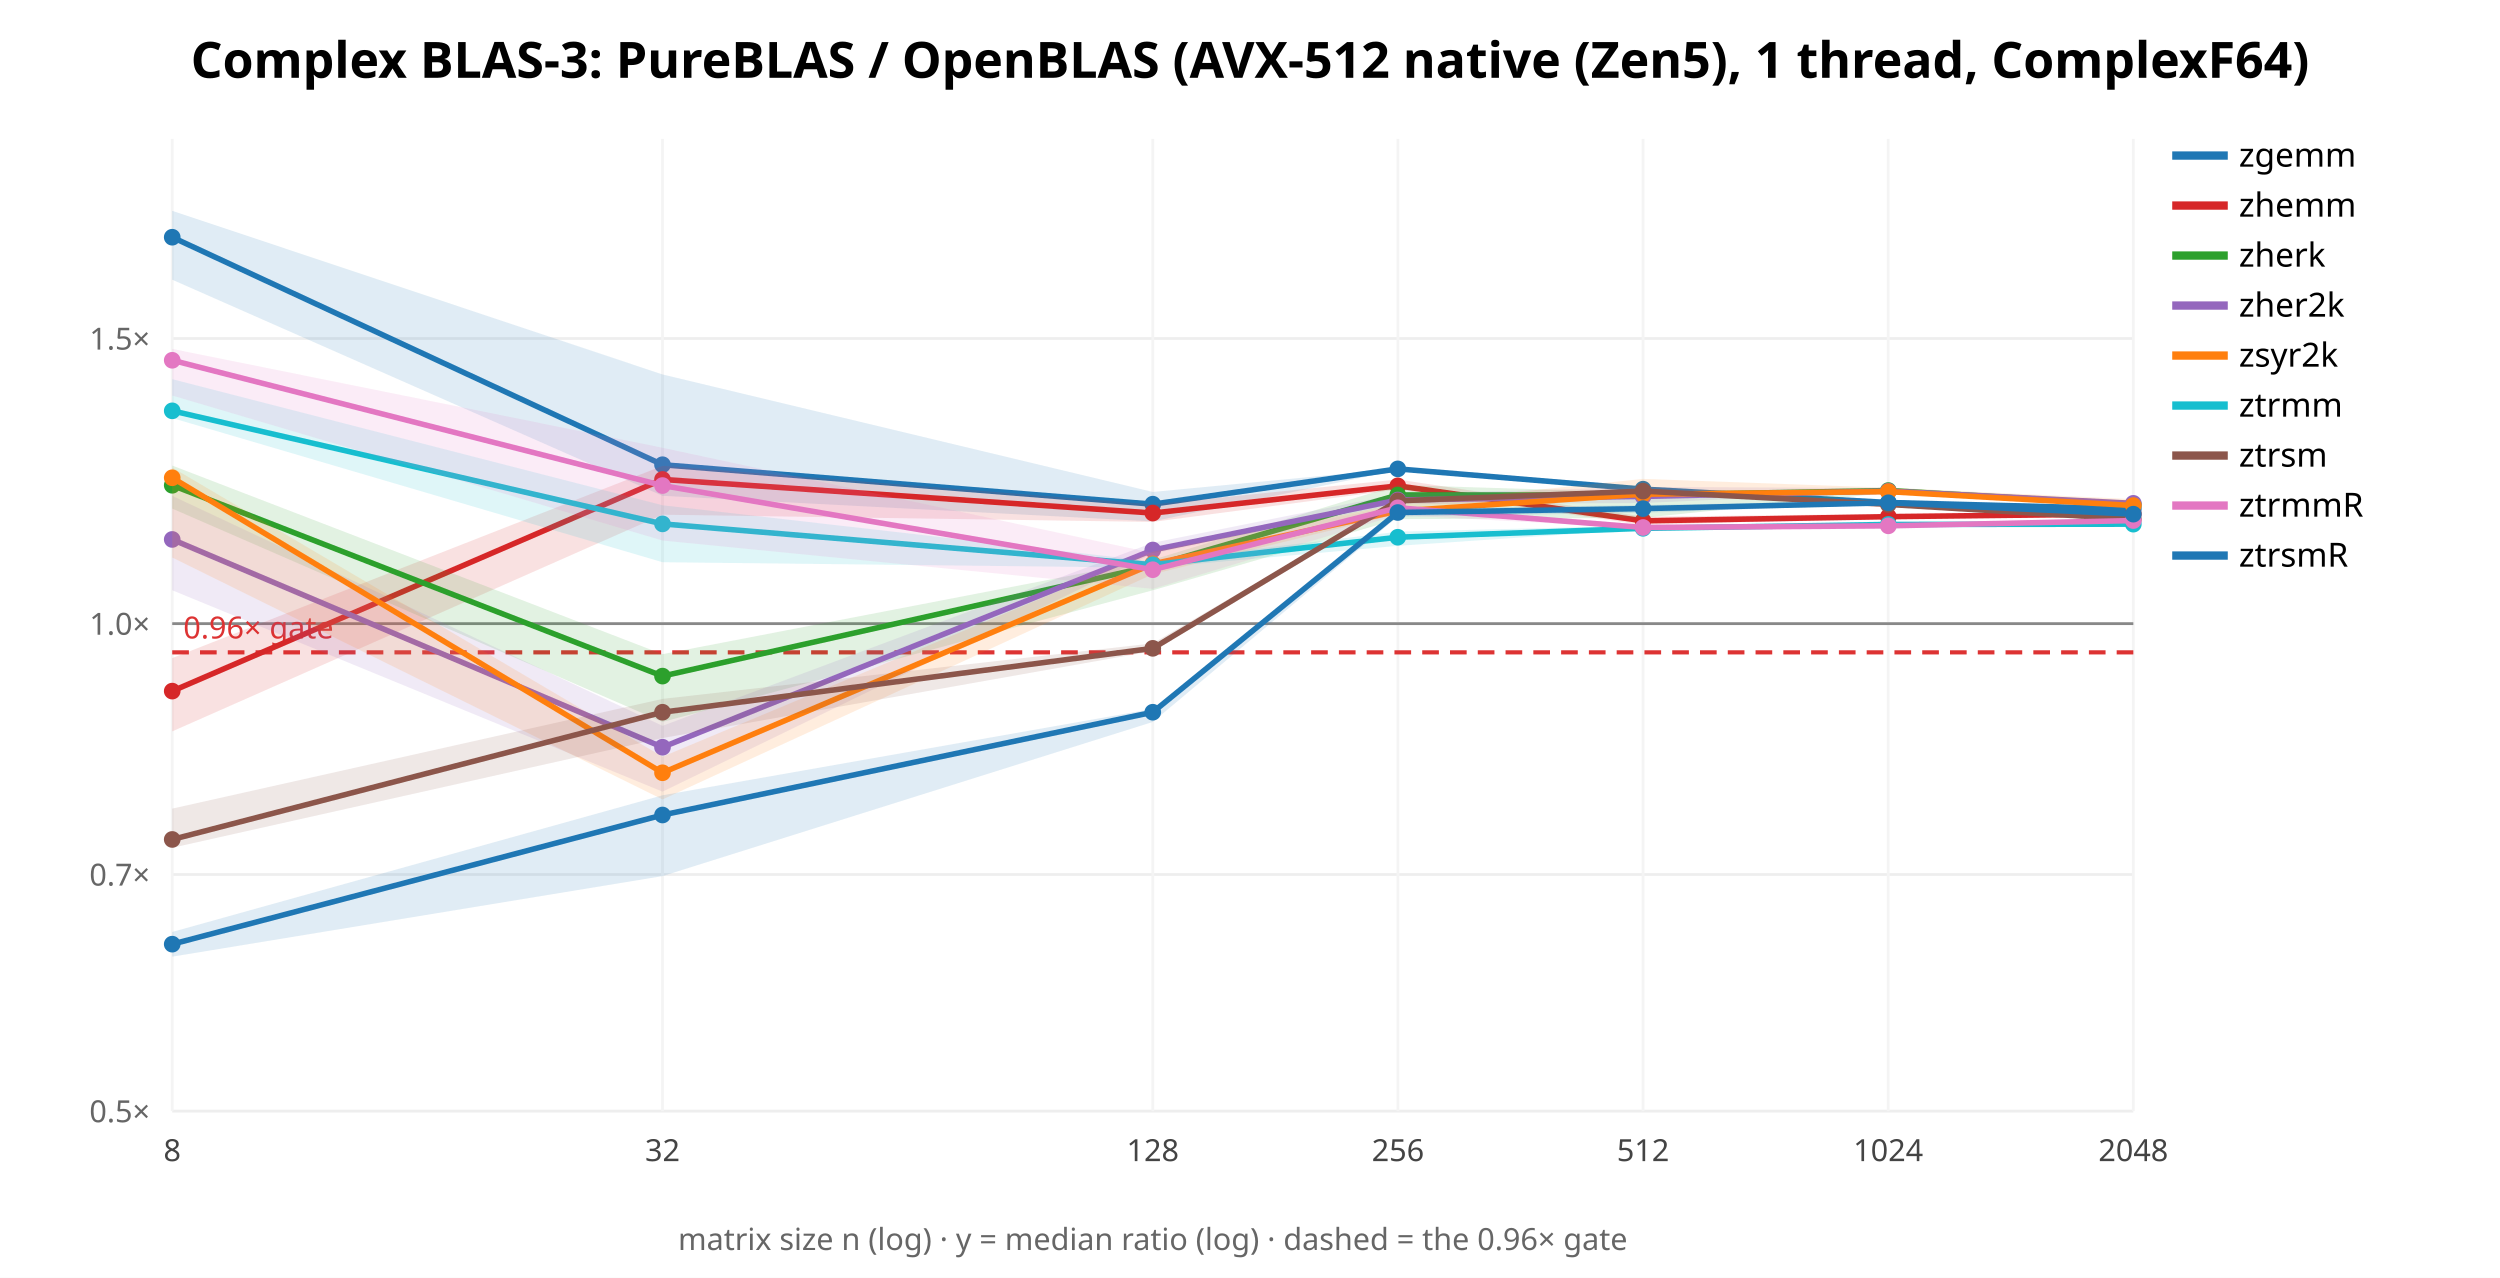
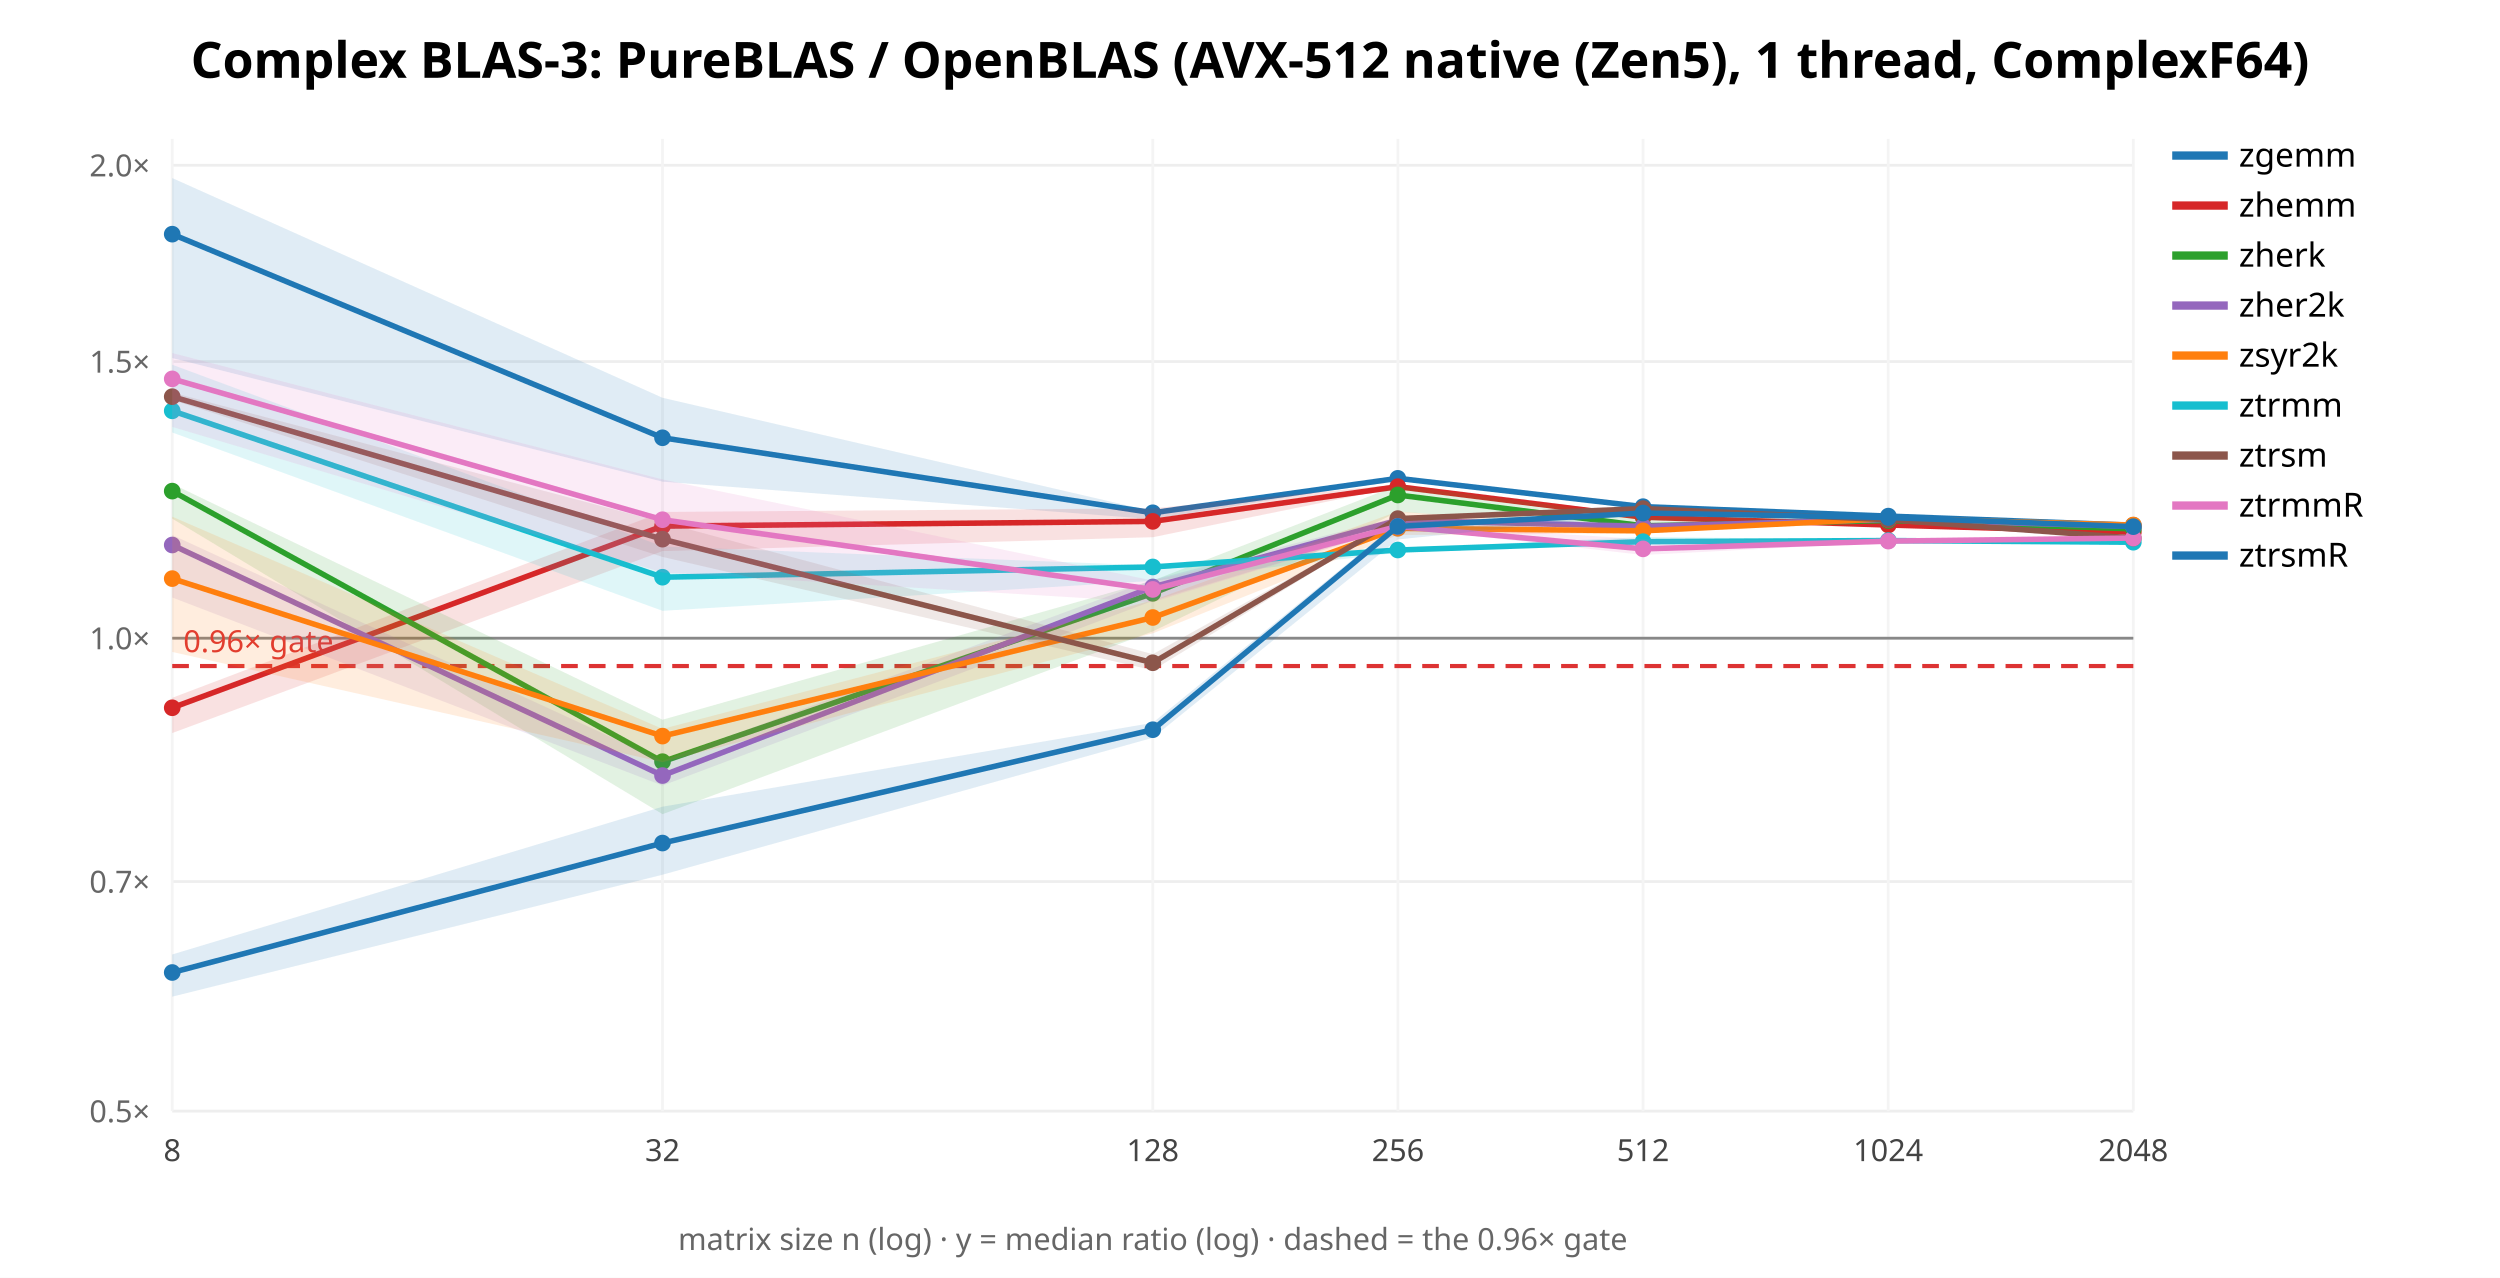
<svg xmlns="http://www.w3.org/2000/svg" width="900" height="460" font-family="sans-serif">
  <rect width="900" height="460" fill="white" />
  <text x="450.0" y="28" text-anchor="middle" font-size="18" font-weight="bold">Complex BLAS-3: PureBLAS / OpenBLAS (AVX-512 native (Zen5), 1 thread, ComplexF64)</text>
  <line x1="62" y1="400.0" x2="768" y2="400.0" stroke="#eee" />
  <text x="54" y="404.0" text-anchor="end" font-size="11" fill="#666">0.5×</text>
-   <line x1="62" y1="314.814" x2="768" y2="314.814" stroke="#eee" />
-   <text x="54" y="318.814" text-anchor="end" font-size="11" fill="#666">0.7×</text>
-   <line x1="62" y1="224.513" x2="768" y2="224.513" stroke="#eee" />
-   <text x="54" y="228.513" text-anchor="end" font-size="11" fill="#666">1.0×</text>
-   <line x1="62" y1="121.859" x2="768" y2="121.859" stroke="#eee" />
-   <text x="54" y="125.859" text-anchor="end" font-size="11" fill="#666">1.5×</text>
+   <line x1="62" y1="317.356" x2="768" y2="317.356" stroke="#eee" />
+   <text x="54" y="321.356" text-anchor="end" font-size="11" fill="#666">0.7×</text>
+   <line x1="62" y1="229.749" x2="768" y2="229.749" stroke="#eee" />
+   <text x="54" y="233.749" text-anchor="end" font-size="11" fill="#666">1.0×</text>
+   <line x1="62" y1="130.159" x2="768" y2="130.159" stroke="#eee" />
+   <text x="54" y="134.159" text-anchor="end" font-size="11" fill="#666">1.5×</text>
+   <line x1="62" y1="59.498" x2="768" y2="59.498" stroke="#eee" />
+   <text x="54" y="63.498" text-anchor="end" font-size="11" fill="#666">2.0×</text>
  <line x1="62.0" y1="50" x2="62.0" y2="400" stroke="#f4f4f4" />
  <text x="62.0" y="418" text-anchor="middle" font-size="11" fill="#444">8</text>
  <line x1="238.5" y1="50" x2="238.5" y2="400" stroke="#f4f4f4" />
  <text x="238.5" y="418" text-anchor="middle" font-size="11" fill="#444">32</text>
  <line x1="415.0" y1="50" x2="415.0" y2="400" stroke="#f4f4f4" />
  <text x="415.0" y="418" text-anchor="middle" font-size="11" fill="#444">128</text>
  <line x1="503.25" y1="50" x2="503.25" y2="400" stroke="#f4f4f4" />
  <text x="503.25" y="418" text-anchor="middle" font-size="11" fill="#444">256</text>
  <line x1="591.5" y1="50" x2="591.5" y2="400" stroke="#f4f4f4" />
  <text x="591.5" y="418" text-anchor="middle" font-size="11" fill="#444">512</text>
  <line x1="679.75" y1="50" x2="679.75" y2="400" stroke="#f4f4f4" />
  <text x="679.75" y="418" text-anchor="middle" font-size="11" fill="#444">1024</text>
  <line x1="768.0" y1="50" x2="768.0" y2="400" stroke="#f4f4f4" />
  <text x="768.0" y="418" text-anchor="middle" font-size="11" fill="#444">2048</text>
-   <line x1="62" y1="224.513" x2="768" y2="224.513" stroke="#888" />
-   <line x1="62" y1="234.848" x2="768" y2="234.848" stroke="#d33" stroke-width="1.5" stroke-dasharray="6 4" />
-   <text x="66" y="229.848" font-size="11" fill="#d33">0.96× gate</text>
-   <polygon points="62.0,75.9 238.5,134.8 415.0,177.1 503.2,168.7 591.5,175.7 679.8,180.1 768.0,183.2 768.0,183.6 679.8,181.2 591.5,176.3 503.2,169.2 415.0,187.7 238.5,178.5 62.0,100.7" fill="#1f77b4" opacity="0.14" stroke="none" />
-   <polyline points="62.0,85.4 238.5,167.3 415.0,181.5 503.2,168.8 591.5,176.1 679.8,180.9 768.0,183.2" fill="none" stroke="#1f77b4" stroke-width="2" />
-   <circle cx="62.0" cy="85.4" r="3" fill="#1f77b4" />
-   <circle cx="238.5" cy="167.3" r="3" fill="#1f77b4" />
-   <circle cx="415.0" cy="181.5" r="3" fill="#1f77b4" />
-   <circle cx="503.2" cy="168.8" r="3" fill="#1f77b4" />
-   <circle cx="591.5" cy="176.1" r="3" fill="#1f77b4" />
-   <circle cx="679.8" cy="180.9" r="3" fill="#1f77b4" />
-   <circle cx="768.0" cy="183.2" r="3" fill="#1f77b4" />
+   <line x1="62" y1="229.749" x2="768" y2="229.749" stroke="#888" />
+   <line x1="62" y1="239.776" x2="768" y2="239.776" stroke="#d33" stroke-width="1.5" stroke-dasharray="6 4" />
+   <text x="66" y="234.776" font-size="11" fill="#d33">0.96× gate</text>
+   <polygon points="62.0,64.1 238.5,143.2 415.0,184.1 503.2,171.9 591.5,181.6 679.8,185.6 768.0,189.0 768.0,189.7 679.8,186.3 591.5,182.9 503.2,172.6 415.0,186.9 238.5,173.4 62.0,128.9" fill="#1f77b4" opacity="0.14" stroke="none" />
+   <polyline points="62.0,84.3 238.5,157.6 415.0,184.6 503.2,172.2 591.5,182.4 679.8,185.8 768.0,189.1" fill="none" stroke="#1f77b4" stroke-width="2" />
+   <circle cx="62.0" cy="84.3" r="3" fill="#1f77b4" />
+   <circle cx="238.5" cy="157.6" r="3" fill="#1f77b4" />
+   <circle cx="415.0" cy="184.6" r="3" fill="#1f77b4" />
+   <circle cx="503.2" cy="172.2" r="3" fill="#1f77b4" />
+   <circle cx="591.5" cy="182.4" r="3" fill="#1f77b4" />
+   <circle cx="679.8" cy="185.8" r="3" fill="#1f77b4" />
+   <circle cx="768.0" cy="189.1" r="3" fill="#1f77b4" />
  <line x1="782" y1="56" x2="802" y2="56" stroke="#1f77b4" stroke-width="3" />
  <text x="806" y="60" font-size="12">zgemm</text>
-   <polygon points="62.0,236.9 238.5,167.7 415.0,181.6 503.2,172.6 591.5,186.0 679.8,185.0 768.0,184.5 768.0,185.4 679.8,186.4 591.5,189.0 503.2,176.2 415.0,187.9 238.5,185.3 62.0,263.3" fill="#d62728" opacity="0.14" stroke="none" />
-   <polyline points="62.0,248.8 238.5,172.6 415.0,184.7 503.2,174.9 591.5,187.5 679.8,186.0 768.0,185.0" fill="none" stroke="#d62728" stroke-width="2" />
-   <circle cx="62.0" cy="248.8" r="3" fill="#d62728" />
-   <circle cx="238.5" cy="172.6" r="3" fill="#d62728" />
-   <circle cx="415.0" cy="184.7" r="3" fill="#d62728" />
-   <circle cx="503.2" cy="174.9" r="3" fill="#d62728" />
-   <circle cx="591.5" cy="187.5" r="3" fill="#d62728" />
-   <circle cx="679.8" cy="186.0" r="3" fill="#d62728" />
-   <circle cx="768.0" cy="185.0" r="3" fill="#d62728" />
+   <polygon points="62.0,251.2 238.5,184.3 415.0,183.0 503.2,174.4 591.5,185.9 679.8,188.5 768.0,191.2 768.0,191.7 679.8,189.2 591.5,186.7 503.2,175.4 415.0,193.4 238.5,198.4 62.0,263.9" fill="#d62728" opacity="0.14" stroke="none" />
+   <polyline points="62.0,254.8 238.5,189.4 415.0,187.7 503.2,175.2 591.5,186.2 679.8,189.0 768.0,191.6" fill="none" stroke="#d62728" stroke-width="2" />
+   <circle cx="62.0" cy="254.8" r="3" fill="#d62728" />
+   <circle cx="238.5" cy="189.4" r="3" fill="#d62728" />
+   <circle cx="415.0" cy="187.7" r="3" fill="#d62728" />
+   <circle cx="503.2" cy="175.2" r="3" fill="#d62728" />
+   <circle cx="591.5" cy="186.2" r="3" fill="#d62728" />
+   <circle cx="679.8" cy="189.0" r="3" fill="#d62728" />
+   <circle cx="768.0" cy="191.6" r="3" fill="#d62728" />
  <line x1="782" y1="74" x2="802" y2="74" stroke="#d62728" stroke-width="3" />
  <text x="806" y="78" font-size="12">zhemm</text>
-   <polygon points="62.0,167.6 238.5,235.5 415.0,201.5 503.2,174.6 591.5,177.3 679.8,175.5 768.0,180.4 768.0,182.0 679.8,177.4 591.5,186.4 503.2,186.9 415.0,212.5 238.5,259.9 62.0,183.1" fill="#2ca02c" opacity="0.14" stroke="none" />
-   <polyline points="62.0,174.7 238.5,243.4 415.0,203.7 503.2,178.2 591.5,178.2 679.8,176.6 768.0,181.7" fill="none" stroke="#2ca02c" stroke-width="2" />
-   <circle cx="62.0" cy="174.7" r="3" fill="#2ca02c" />
-   <circle cx="238.5" cy="243.4" r="3" fill="#2ca02c" />
-   <circle cx="415.0" cy="203.7" r="3" fill="#2ca02c" />
+   <polygon points="62.0,174.2 238.5,259.1 415.0,209.0 503.2,174.7 591.5,186.0 679.8,186.2 768.0,190.0 768.0,190.6 679.8,188.2 591.5,189.8 503.2,184.3 415.0,227.3 238.5,293.1 62.0,186.7" fill="#2ca02c" opacity="0.14" stroke="none" />
+   <polyline points="62.0,176.8 238.5,274.2 415.0,213.6 503.2,178.2 591.5,189.3 679.8,187.4 768.0,190.4" fill="none" stroke="#2ca02c" stroke-width="2" />
+   <circle cx="62.0" cy="176.8" r="3" fill="#2ca02c" />
+   <circle cx="238.5" cy="274.2" r="3" fill="#2ca02c" />
+   <circle cx="415.0" cy="213.6" r="3" fill="#2ca02c" />
  <circle cx="503.2" cy="178.2" r="3" fill="#2ca02c" />
-   <circle cx="591.5" cy="178.2" r="3" fill="#2ca02c" />
-   <circle cx="679.8" cy="176.6" r="3" fill="#2ca02c" />
-   <circle cx="768.0" cy="181.7" r="3" fill="#2ca02c" />
+   <circle cx="591.5" cy="189.3" r="3" fill="#2ca02c" />
+   <circle cx="679.8" cy="187.4" r="3" fill="#2ca02c" />
+   <circle cx="768.0" cy="190.4" r="3" fill="#2ca02c" />
  <line x1="782" y1="92" x2="802" y2="92" stroke="#2ca02c" stroke-width="3" />
  <text x="806" y="96" font-size="12">zherk</text>
-   <polygon points="62.0,178.5 238.5,261.3 415.0,195.4 503.2,177.8 591.5,175.3 679.8,175.7 768.0,180.8 768.0,181.7 679.8,177.0 591.5,181.1 503.2,181.5 415.0,199.3 238.5,285.0 62.0,212.5" fill="#9467bd" opacity="0.14" stroke="none" />
-   <polyline points="62.0,194.2 238.5,269.0 415.0,198.0 503.2,180.0 591.5,178.7 679.8,176.8 768.0,181.2" fill="none" stroke="#9467bd" stroke-width="2" />
-   <circle cx="62.0" cy="194.2" r="3" fill="#9467bd" />
-   <circle cx="238.5" cy="269.0" r="3" fill="#9467bd" />
-   <circle cx="415.0" cy="198.0" r="3" fill="#9467bd" />
-   <circle cx="503.2" cy="180.0" r="3" fill="#9467bd" />
-   <circle cx="591.5" cy="178.7" r="3" fill="#9467bd" />
-   <circle cx="679.8" cy="176.8" r="3" fill="#9467bd" />
-   <circle cx="768.0" cy="181.2" r="3" fill="#9467bd" />
+   <polygon points="62.0,192.6 238.5,273.9 415.0,208.7 503.2,186.1 591.5,188.1 679.8,186.7 768.0,189.0 768.0,190.1 679.8,187.4 591.5,190.2 503.2,189.8 415.0,216.3 238.5,282.8 62.0,215.1" fill="#9467bd" opacity="0.14" stroke="none" />
+   <polyline points="62.0,196.2 238.5,279.2 415.0,211.3 503.2,187.3 591.5,189.5 679.8,187.0 768.0,189.5" fill="none" stroke="#9467bd" stroke-width="2" />
+   <circle cx="62.0" cy="196.2" r="3" fill="#9467bd" />
+   <circle cx="238.5" cy="279.2" r="3" fill="#9467bd" />
+   <circle cx="415.0" cy="211.3" r="3" fill="#9467bd" />
+   <circle cx="503.2" cy="187.3" r="3" fill="#9467bd" />
+   <circle cx="591.5" cy="189.5" r="3" fill="#9467bd" />
+   <circle cx="679.8" cy="187.0" r="3" fill="#9467bd" />
+   <circle cx="768.0" cy="189.5" r="3" fill="#9467bd" />
  <line x1="782" y1="110" x2="802" y2="110" stroke="#9467bd" stroke-width="3" />
  <text x="806" y="114" font-size="12">zher2k</text>
-   <polygon points="62.0,168.3 238.5,272.4 415.0,198.6 503.2,181.5 591.5,172.4 679.8,175.6 768.0,179.7 768.0,182.2 679.8,177.5 591.5,178.8 503.2,185.0 415.0,206.7 238.5,287.8 62.0,200.7" fill="#ff7f0e" opacity="0.14" stroke="none" />
-   <polyline points="62.0,172.0 238.5,278.2 415.0,203.0 503.2,184.0 591.5,177.9 679.8,177.0 768.0,182.0" fill="none" stroke="#ff7f0e" stroke-width="2" />
-   <circle cx="62.0" cy="172.0" r="3" fill="#ff7f0e" />
-   <circle cx="238.5" cy="278.2" r="3" fill="#ff7f0e" />
-   <circle cx="415.0" cy="203.0" r="3" fill="#ff7f0e" />
-   <circle cx="503.2" cy="184.0" r="3" fill="#ff7f0e" />
-   <circle cx="591.5" cy="177.9" r="3" fill="#ff7f0e" />
-   <circle cx="679.8" cy="177.0" r="3" fill="#ff7f0e" />
-   <circle cx="768.0" cy="182.0" r="3" fill="#ff7f0e" />
+   <polygon points="62.0,186.0 238.5,262.4 415.0,216.1 503.2,184.1 591.5,190.9 679.8,186.4 768.0,188.5 768.0,189.6 679.8,187.4 591.5,192.0 503.2,192.6 415.0,228.0 238.5,274.4 62.0,234.7" fill="#ff7f0e" opacity="0.14" stroke="none" />
+   <polyline points="62.0,208.3 238.5,265.0 415.0,222.3 503.2,190.2 591.5,191.1 679.8,186.7 768.0,189.0" fill="none" stroke="#ff7f0e" stroke-width="2" />
+   <circle cx="62.0" cy="208.3" r="3" fill="#ff7f0e" />
+   <circle cx="238.5" cy="265.0" r="3" fill="#ff7f0e" />
+   <circle cx="415.0" cy="222.3" r="3" fill="#ff7f0e" />
+   <circle cx="503.2" cy="190.2" r="3" fill="#ff7f0e" />
+   <circle cx="591.5" cy="191.1" r="3" fill="#ff7f0e" />
+   <circle cx="679.8" cy="186.7" r="3" fill="#ff7f0e" />
+   <circle cx="768.0" cy="189.0" r="3" fill="#ff7f0e" />
  <line x1="782" y1="128" x2="802" y2="128" stroke="#ff7f0e" stroke-width="3" />
  <text x="806" y="132" font-size="12">zsyr2k</text>
-   <polygon points="62.0,136.5 238.5,181.9 415.0,202.1 503.2,191.4 591.5,189.2 679.8,188.3 768.0,188.5 768.0,188.9 679.8,189.4 591.5,190.5 503.2,196.5 415.0,204.4 238.5,202.4 62.0,150.5" fill="#17becf" opacity="0.14" stroke="none" />
-   <polyline points="62.0,147.9 238.5,188.6 415.0,203.3 503.2,193.4 591.5,190.2 679.8,188.8 768.0,188.7" fill="none" stroke="#17becf" stroke-width="2" />
+   <polygon points="62.0,131.3 238.5,196.7 415.0,203.6 503.2,197.4 591.5,193.3 679.8,194.3 768.0,194.6 768.0,195.5 679.8,194.8 591.5,195.3 503.2,199.0 415.0,209.1 238.5,219.9 62.0,155.7" fill="#17becf" opacity="0.14" stroke="none" />
+   <polyline points="62.0,147.9 238.5,207.8 415.0,204.1 503.2,198.0 591.5,195.0 679.8,194.6 768.0,195.2" fill="none" stroke="#17becf" stroke-width="2" />
  <circle cx="62.0" cy="147.9" r="3" fill="#17becf" />
-   <circle cx="238.5" cy="188.6" r="3" fill="#17becf" />
-   <circle cx="415.0" cy="203.3" r="3" fill="#17becf" />
-   <circle cx="503.2" cy="193.4" r="3" fill="#17becf" />
-   <circle cx="591.5" cy="190.2" r="3" fill="#17becf" />
-   <circle cx="679.8" cy="188.8" r="3" fill="#17becf" />
-   <circle cx="768.0" cy="188.7" r="3" fill="#17becf" />
+   <circle cx="238.5" cy="207.8" r="3" fill="#17becf" />
+   <circle cx="415.0" cy="204.1" r="3" fill="#17becf" />
+   <circle cx="503.2" cy="198.0" r="3" fill="#17becf" />
+   <circle cx="591.5" cy="195.0" r="3" fill="#17becf" />
+   <circle cx="679.8" cy="194.6" r="3" fill="#17becf" />
+   <circle cx="768.0" cy="195.2" r="3" fill="#17becf" />
  <line x1="782" y1="146" x2="802" y2="146" stroke="#17becf" stroke-width="3" />
  <text x="806" y="150" font-size="12">ztrmm</text>
-   <polygon points="62.0,291.1 238.5,251.6 415.0,231.6 503.2,180.1 591.5,176.3 679.8,181.0 768.0,186.6 768.0,187.1 679.8,181.9 591.5,177.3 503.2,181.3 415.0,234.4 238.5,265.7 62.0,305.2" fill="#8c564b" opacity="0.14" stroke="none" />
-   <polyline points="62.0,302.2 238.5,256.4 415.0,233.4 503.2,180.3 591.5,176.8 679.8,181.6 768.0,186.9" fill="none" stroke="#8c564b" stroke-width="2" />
-   <circle cx="62.0" cy="302.2" r="3" fill="#8c564b" />
-   <circle cx="238.5" cy="256.4" r="3" fill="#8c564b" />
-   <circle cx="415.0" cy="233.4" r="3" fill="#8c564b" />
-   <circle cx="503.2" cy="180.3" r="3" fill="#8c564b" />
-   <circle cx="591.5" cy="176.8" r="3" fill="#8c564b" />
-   <circle cx="679.8" cy="181.6" r="3" fill="#8c564b" />
-   <circle cx="768.0" cy="186.9" r="3" fill="#8c564b" />
+   <polygon points="62.0,141.3 238.5,188.0 415.0,235.5 503.2,186.5 591.5,182.3 679.8,186.7 768.0,193.2 768.0,194.2 679.8,187.5 591.5,183.4 503.2,187.2 415.0,241.3 238.5,200.5 62.0,144.0" fill="#8c564b" opacity="0.14" stroke="none" />
+   <polyline points="62.0,142.8 238.5,194.1 415.0,238.6 503.2,186.7 591.5,183.1 679.8,187.1 768.0,193.7" fill="none" stroke="#8c564b" stroke-width="2" />
+   <circle cx="62.0" cy="142.8" r="3" fill="#8c564b" />
+   <circle cx="238.5" cy="194.1" r="3" fill="#8c564b" />
+   <circle cx="415.0" cy="238.6" r="3" fill="#8c564b" />
+   <circle cx="503.2" cy="186.7" r="3" fill="#8c564b" />
+   <circle cx="591.5" cy="183.1" r="3" fill="#8c564b" />
+   <circle cx="679.8" cy="187.1" r="3" fill="#8c564b" />
+   <circle cx="768.0" cy="193.7" r="3" fill="#8c564b" />
  <line x1="782" y1="164" x2="802" y2="164" stroke="#8c564b" stroke-width="3" />
  <text x="806" y="168" font-size="12">ztrsm</text>
-   <polygon points="62.0,125.6 238.5,161.2 415.0,199.1 503.2,181.9 591.5,188.9 679.8,188.8 768.0,187.2 768.0,187.7 679.8,189.5 591.5,190.2 503.2,185.4 415.0,212.0 238.5,194.6 62.0,142.4" fill="#e377c2" opacity="0.14" stroke="none" />
-   <polyline points="62.0,129.7 238.5,174.8 415.0,205.1 503.2,182.8 591.5,189.9 679.8,189.3 768.0,187.4" fill="none" stroke="#e377c2" stroke-width="2" />
-   <circle cx="62.0" cy="129.7" r="3" fill="#e377c2" />
-   <circle cx="238.5" cy="174.8" r="3" fill="#e377c2" />
-   <circle cx="415.0" cy="205.1" r="3" fill="#e377c2" />
-   <circle cx="503.2" cy="182.8" r="3" fill="#e377c2" />
-   <circle cx="591.5" cy="189.9" r="3" fill="#e377c2" />
-   <circle cx="679.8" cy="189.3" r="3" fill="#e377c2" />
-   <circle cx="768.0" cy="187.4" r="3" fill="#e377c2" />
+   <polygon points="62.0,127.1 238.5,172.6 415.0,209.0 503.2,188.6 591.5,194.1 679.8,194.5 768.0,193.4 768.0,193.9 679.8,195.2 591.5,199.8 503.2,189.8 415.0,216.8 238.5,206.1 62.0,153.7" fill="#e377c2" opacity="0.14" stroke="none" />
+   <polyline points="62.0,136.4 238.5,187.1 415.0,212.2 503.2,189.5 591.5,197.6 679.8,194.8 768.0,193.7" fill="none" stroke="#e377c2" stroke-width="2" />
+   <circle cx="62.0" cy="136.4" r="3" fill="#e377c2" />
+   <circle cx="238.5" cy="187.1" r="3" fill="#e377c2" />
+   <circle cx="415.0" cy="212.2" r="3" fill="#e377c2" />
+   <circle cx="503.2" cy="189.5" r="3" fill="#e377c2" />
+   <circle cx="591.5" cy="197.6" r="3" fill="#e377c2" />
+   <circle cx="679.8" cy="194.8" r="3" fill="#e377c2" />
+   <circle cx="768.0" cy="193.7" r="3" fill="#e377c2" />
  <line x1="782" y1="182" x2="802" y2="182" stroke="#e377c2" stroke-width="3" />
  <text x="806" y="186" font-size="12">ztrmmR</text>
-   <polygon points="62.0,335.5 238.5,286.3 415.0,255.2 503.2,183.1 591.5,181.8 679.8,180.3 768.0,185.0 768.0,185.3 679.8,181.6 591.5,184.6 503.2,186.0 415.0,259.9 238.5,315.4 62.0,344.4" fill="#1f77b4" opacity="0.14" stroke="none" />
-   <polyline points="62.0,339.9 238.5,293.4 415.0,256.4 503.2,184.5 591.5,183.1 679.8,181.0 768.0,185.1" fill="none" stroke="#1f77b4" stroke-width="2" />
-   <circle cx="62.0" cy="339.9" r="3" fill="#1f77b4" />
-   <circle cx="238.5" cy="293.4" r="3" fill="#1f77b4" />
-   <circle cx="415.0" cy="256.4" r="3" fill="#1f77b4" />
-   <circle cx="503.2" cy="184.5" r="3" fill="#1f77b4" />
-   <circle cx="591.5" cy="183.1" r="3" fill="#1f77b4" />
-   <circle cx="679.8" cy="181.0" r="3" fill="#1f77b4" />
-   <circle cx="768.0" cy="185.1" r="3" fill="#1f77b4" />
+   <polygon points="62.0,343.6 238.5,290.4 415.0,260.2 503.2,188.1 591.5,184.3 679.8,186.1 768.0,189.1 768.0,190.2 679.8,186.8 591.5,185.2 503.2,194.2 415.0,265.6 238.5,314.9 62.0,358.8" fill="#1f77b4" opacity="0.14" stroke="none" />
+   <polyline points="62.0,350.1 238.5,303.5 415.0,262.7 503.2,189.5 591.5,184.7 679.8,186.3 768.0,189.6" fill="none" stroke="#1f77b4" stroke-width="2" />
+   <circle cx="62.0" cy="350.1" r="3" fill="#1f77b4" />
+   <circle cx="238.5" cy="303.5" r="3" fill="#1f77b4" />
+   <circle cx="415.0" cy="262.7" r="3" fill="#1f77b4" />
+   <circle cx="503.2" cy="189.5" r="3" fill="#1f77b4" />
+   <circle cx="591.5" cy="184.7" r="3" fill="#1f77b4" />
+   <circle cx="679.8" cy="186.3" r="3" fill="#1f77b4" />
+   <circle cx="768.0" cy="189.6" r="3" fill="#1f77b4" />
  <line x1="782" y1="200" x2="802" y2="200" stroke="#1f77b4" stroke-width="3" />
  <text x="806" y="204" font-size="12">ztrsmR</text>
  <text x="415.0" y="450" text-anchor="middle" font-size="11" fill="#666">matrix size n (log) · y = median ratio (log) · dashed = the 0.96× gate</text>
</svg>
